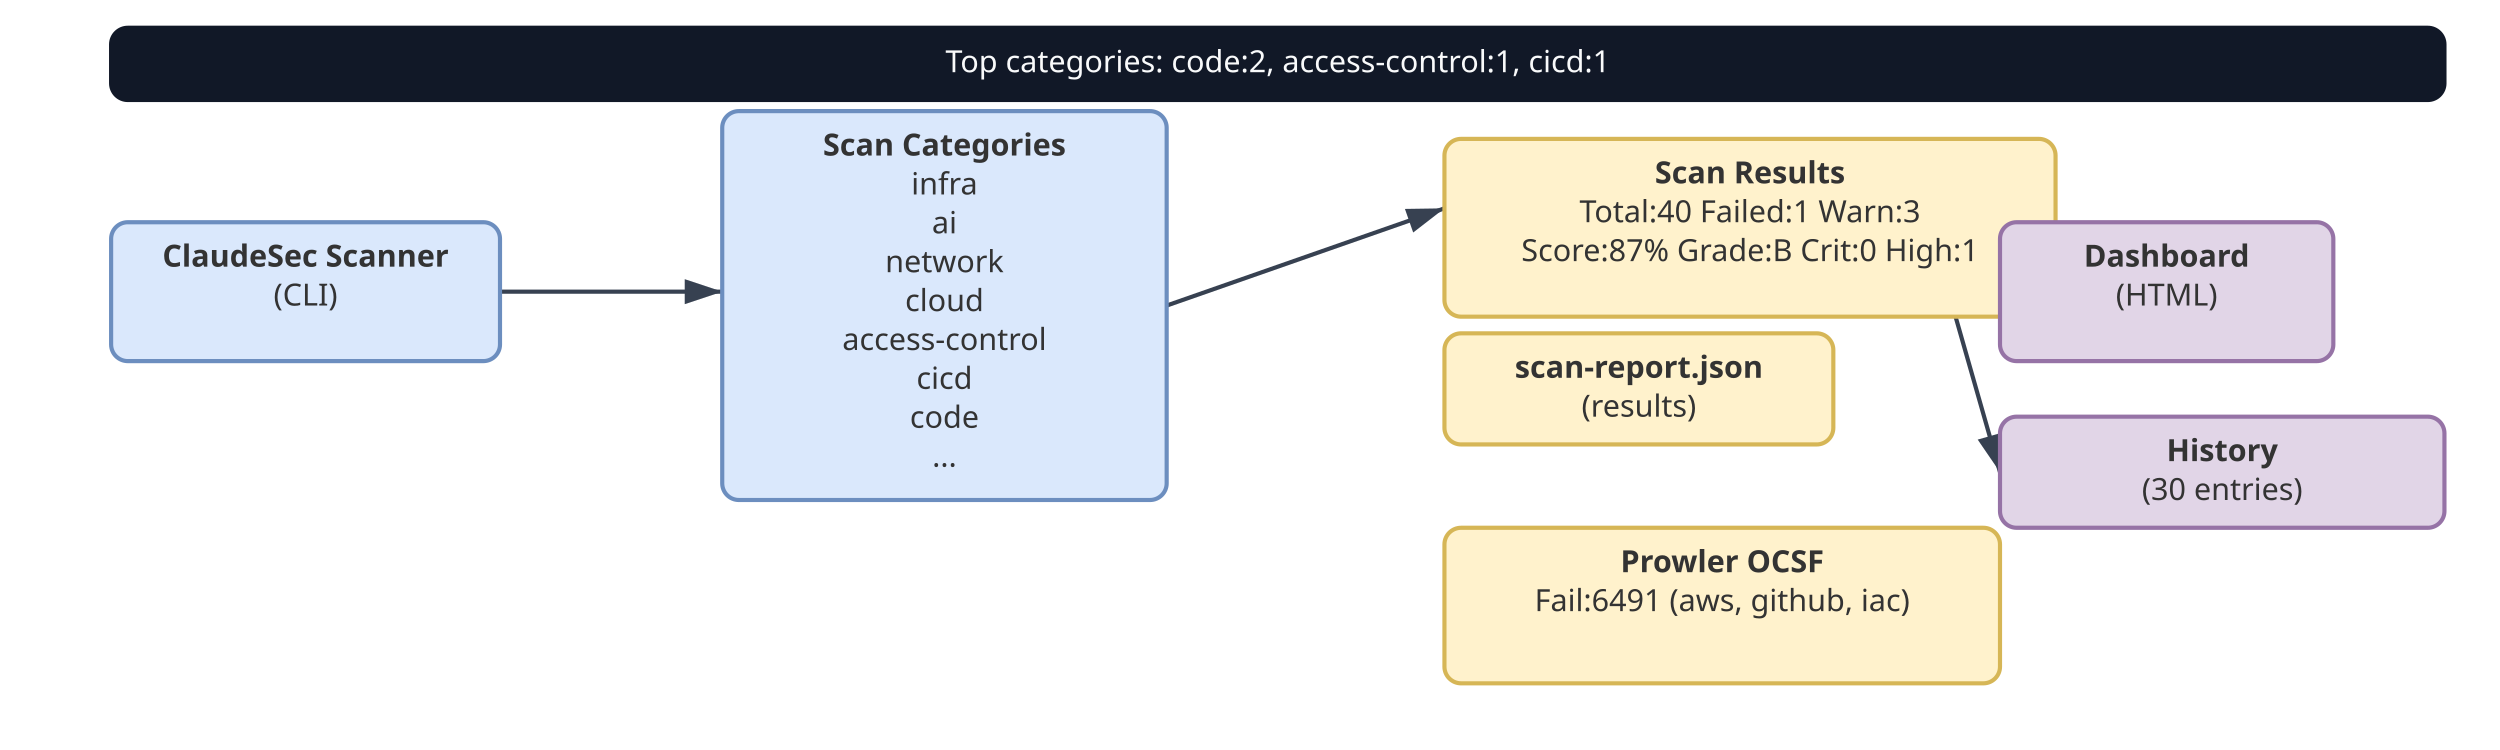
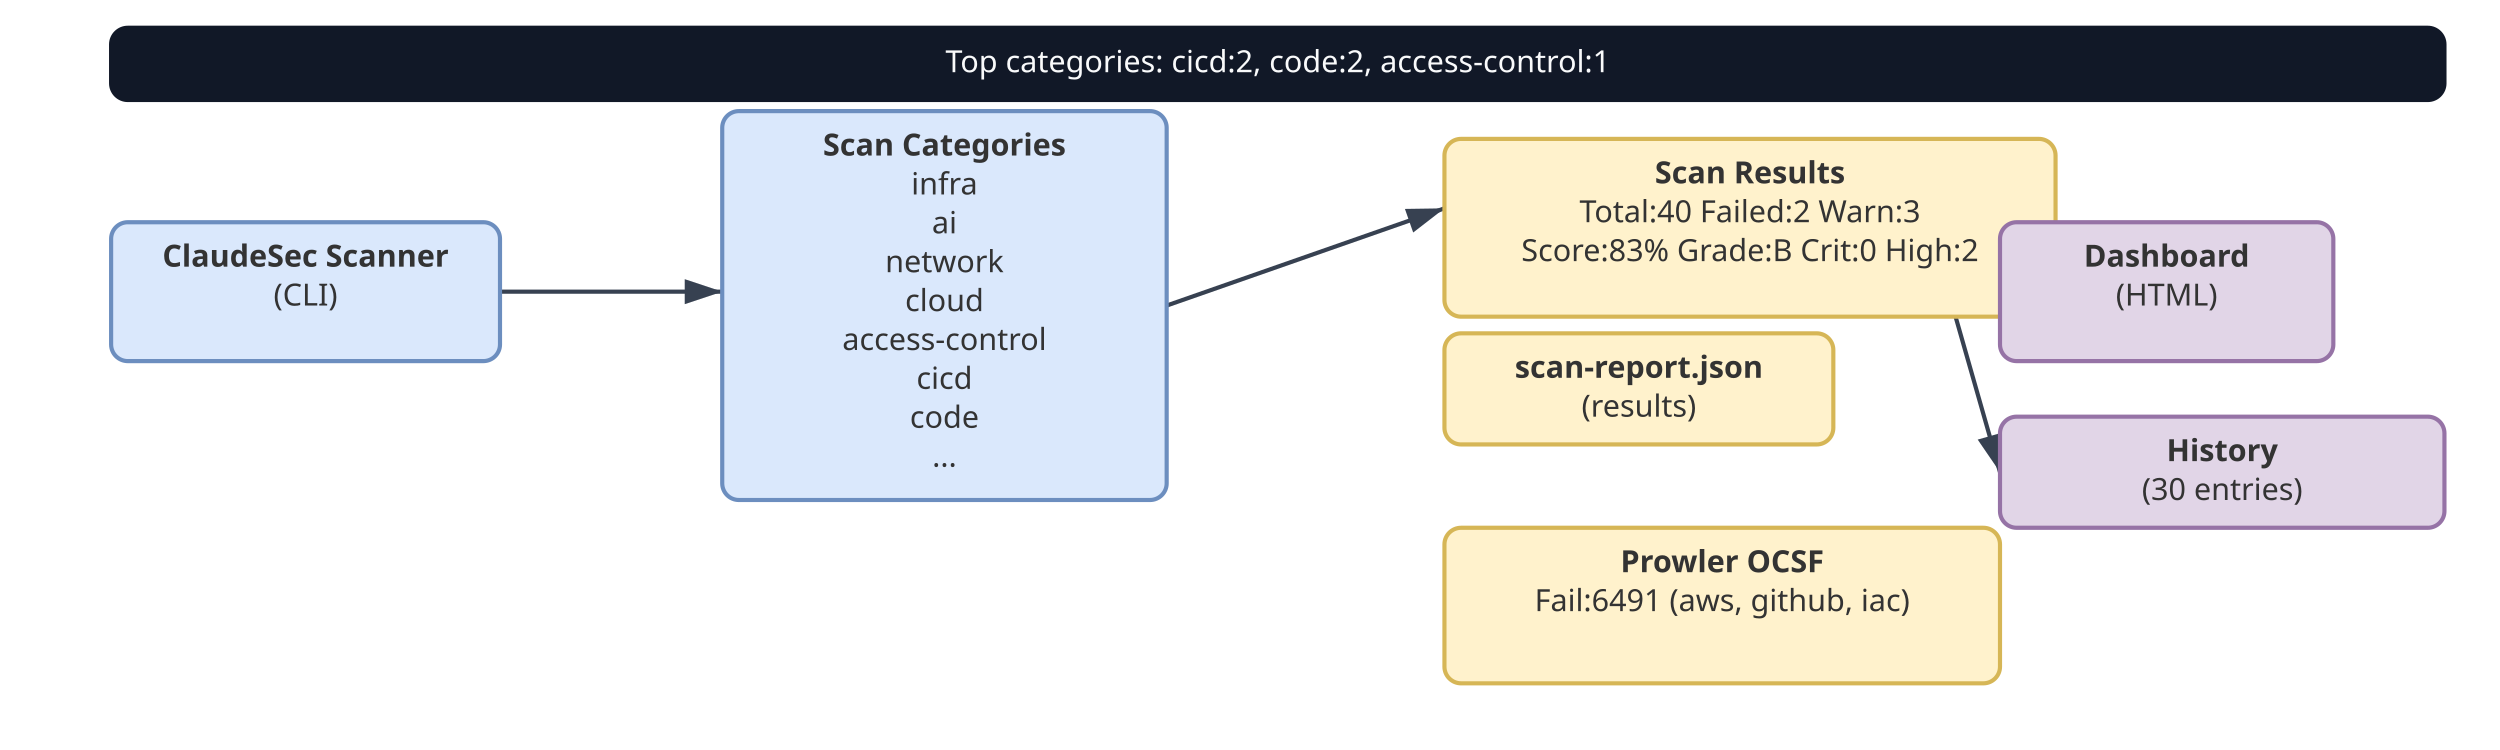
<svg xmlns="http://www.w3.org/2000/svg" viewBox="0 0 900 270" width="900" height="270">
  <defs>
    <marker id="arrow" markerWidth="10" markerHeight="10" refX="9" refY="3" orient="auto">
      <path d="M0,0 L0,6 L9,3 z" fill="#374151" />
    </marker>
  </defs>
  <style>text { font-family: system-ui, sans-serif; font-size: 11px; fill: #333; } .title { font-weight: bold; } .banner { font-size: 11px; fill: #f9fafb; }</style>
  <line x1="180" y1="105" x2="260" y2="105" stroke="#374151" stroke-width="1.5" marker-end="url(#arrow)" />
  <line x1="420" y1="110" x2="520" y2="75" stroke="#374151" stroke-width="1.5" marker-end="url(#arrow)" />
  <line x1="700" y1="75" x2="720" y2="105" stroke="#374151" stroke-width="1.5" marker-end="url(#arrow)" />
  <line x1="700" y1="100" x2="720" y2="170" stroke="#374151" stroke-width="1.5" marker-end="url(#arrow)" />
  <rect x="40" y="80" width="140" height="50" rx="6" fill="#dae8fc" stroke="#6c8ebf" stroke-width="1.5" />
  <text x="110.0" y="96" text-anchor="middle" class="title">ClaudeSec Scanner</text>
  <text x="110.0" y="110" text-anchor="middle" class="">(CLI)</text>
  <rect x="260" y="40" width="160" height="140" rx="6" fill="#dae8fc" stroke="#6c8ebf" stroke-width="1.5" />
  <text x="340.0" y="56" text-anchor="middle" class="title">Scan Categories</text>
  <text x="340.0" y="70" text-anchor="middle" class="">infra</text>
  <text x="340.0" y="84" text-anchor="middle" class="">ai</text>
  <text x="340.0" y="98" text-anchor="middle" class="">network</text>
  <text x="340.0" y="112" text-anchor="middle" class="">cloud</text>
  <text x="340.0" y="126" text-anchor="middle" class="">access-control</text>
  <text x="340.0" y="140" text-anchor="middle" class="">cicd</text>
  <text x="340.0" y="154" text-anchor="middle" class="">code</text>
  <text x="340.0" y="168" text-anchor="middle" class="">...</text>
  <rect x="520" y="50" width="220" height="64" rx="6" fill="#fff2cc" stroke="#d6b656" stroke-width="1.5" />
  <text x="630.0" y="66" text-anchor="middle" class="title">Scan Results</text>
-   <text x="630.0" y="80" text-anchor="middle" class="">Total:40 Failed:1 Warn:3</text>
-   <text x="630.0" y="94" text-anchor="middle" class="">Score:87% Grade:B  Crit:0 High:1</text>
+   <text x="630.0" y="80" text-anchor="middle" class="">Total:40 Failed:2 Warn:3</text>
+   <text x="630.0" y="94" text-anchor="middle" class="">Score:83% Grade:B  Crit:0 High:2</text>
  <rect x="520" y="120" width="140" height="40" rx="6" fill="#fff2cc" stroke="#d6b656" stroke-width="1.5" />
  <text x="590.0" y="136" text-anchor="middle" class="title">scan-report.json</text>
  <text x="590.0" y="150" text-anchor="middle" class="">(results)</text>
  <rect x="520" y="190" width="200" height="56" rx="6" fill="#fff2cc" stroke="#d6b656" stroke-width="1.5" />
  <text x="620.0" y="206" text-anchor="middle" class="title">Prowler OCSF</text>
  <text x="620.0" y="220" text-anchor="middle" class="">Fail:6491 (aws, github, iac)</text>
  <rect x="720" y="80" width="120" height="50" rx="6" fill="#e1d5e7" stroke="#9673a6" stroke-width="1.5" />
  <text x="780.0" y="96" text-anchor="middle" class="title">Dashboard</text>
  <text x="780.0" y="110" text-anchor="middle" class="">(HTML)</text>
  <rect x="720" y="150" width="160" height="40" rx="6" fill="#e1d5e7" stroke="#9673a6" stroke-width="1.5" />
  <text x="800.0" y="166" text-anchor="middle" class="title">History</text>
  <text x="800.0" y="180" text-anchor="middle" class="">(30 entries)</text>
  <rect x="40" y="10" width="840" height="26" rx="6" fill="#111827" stroke="#111827" stroke-width="1.5" />
-   <text x="460.0" y="26" text-anchor="middle" class="banner">Top categories: code:2, access-control:1, cicd:1</text>
+   <text x="460.0" y="26" text-anchor="middle" class="banner">Top categories: cicd:2, code:2, access-control:1</text>
</svg>
